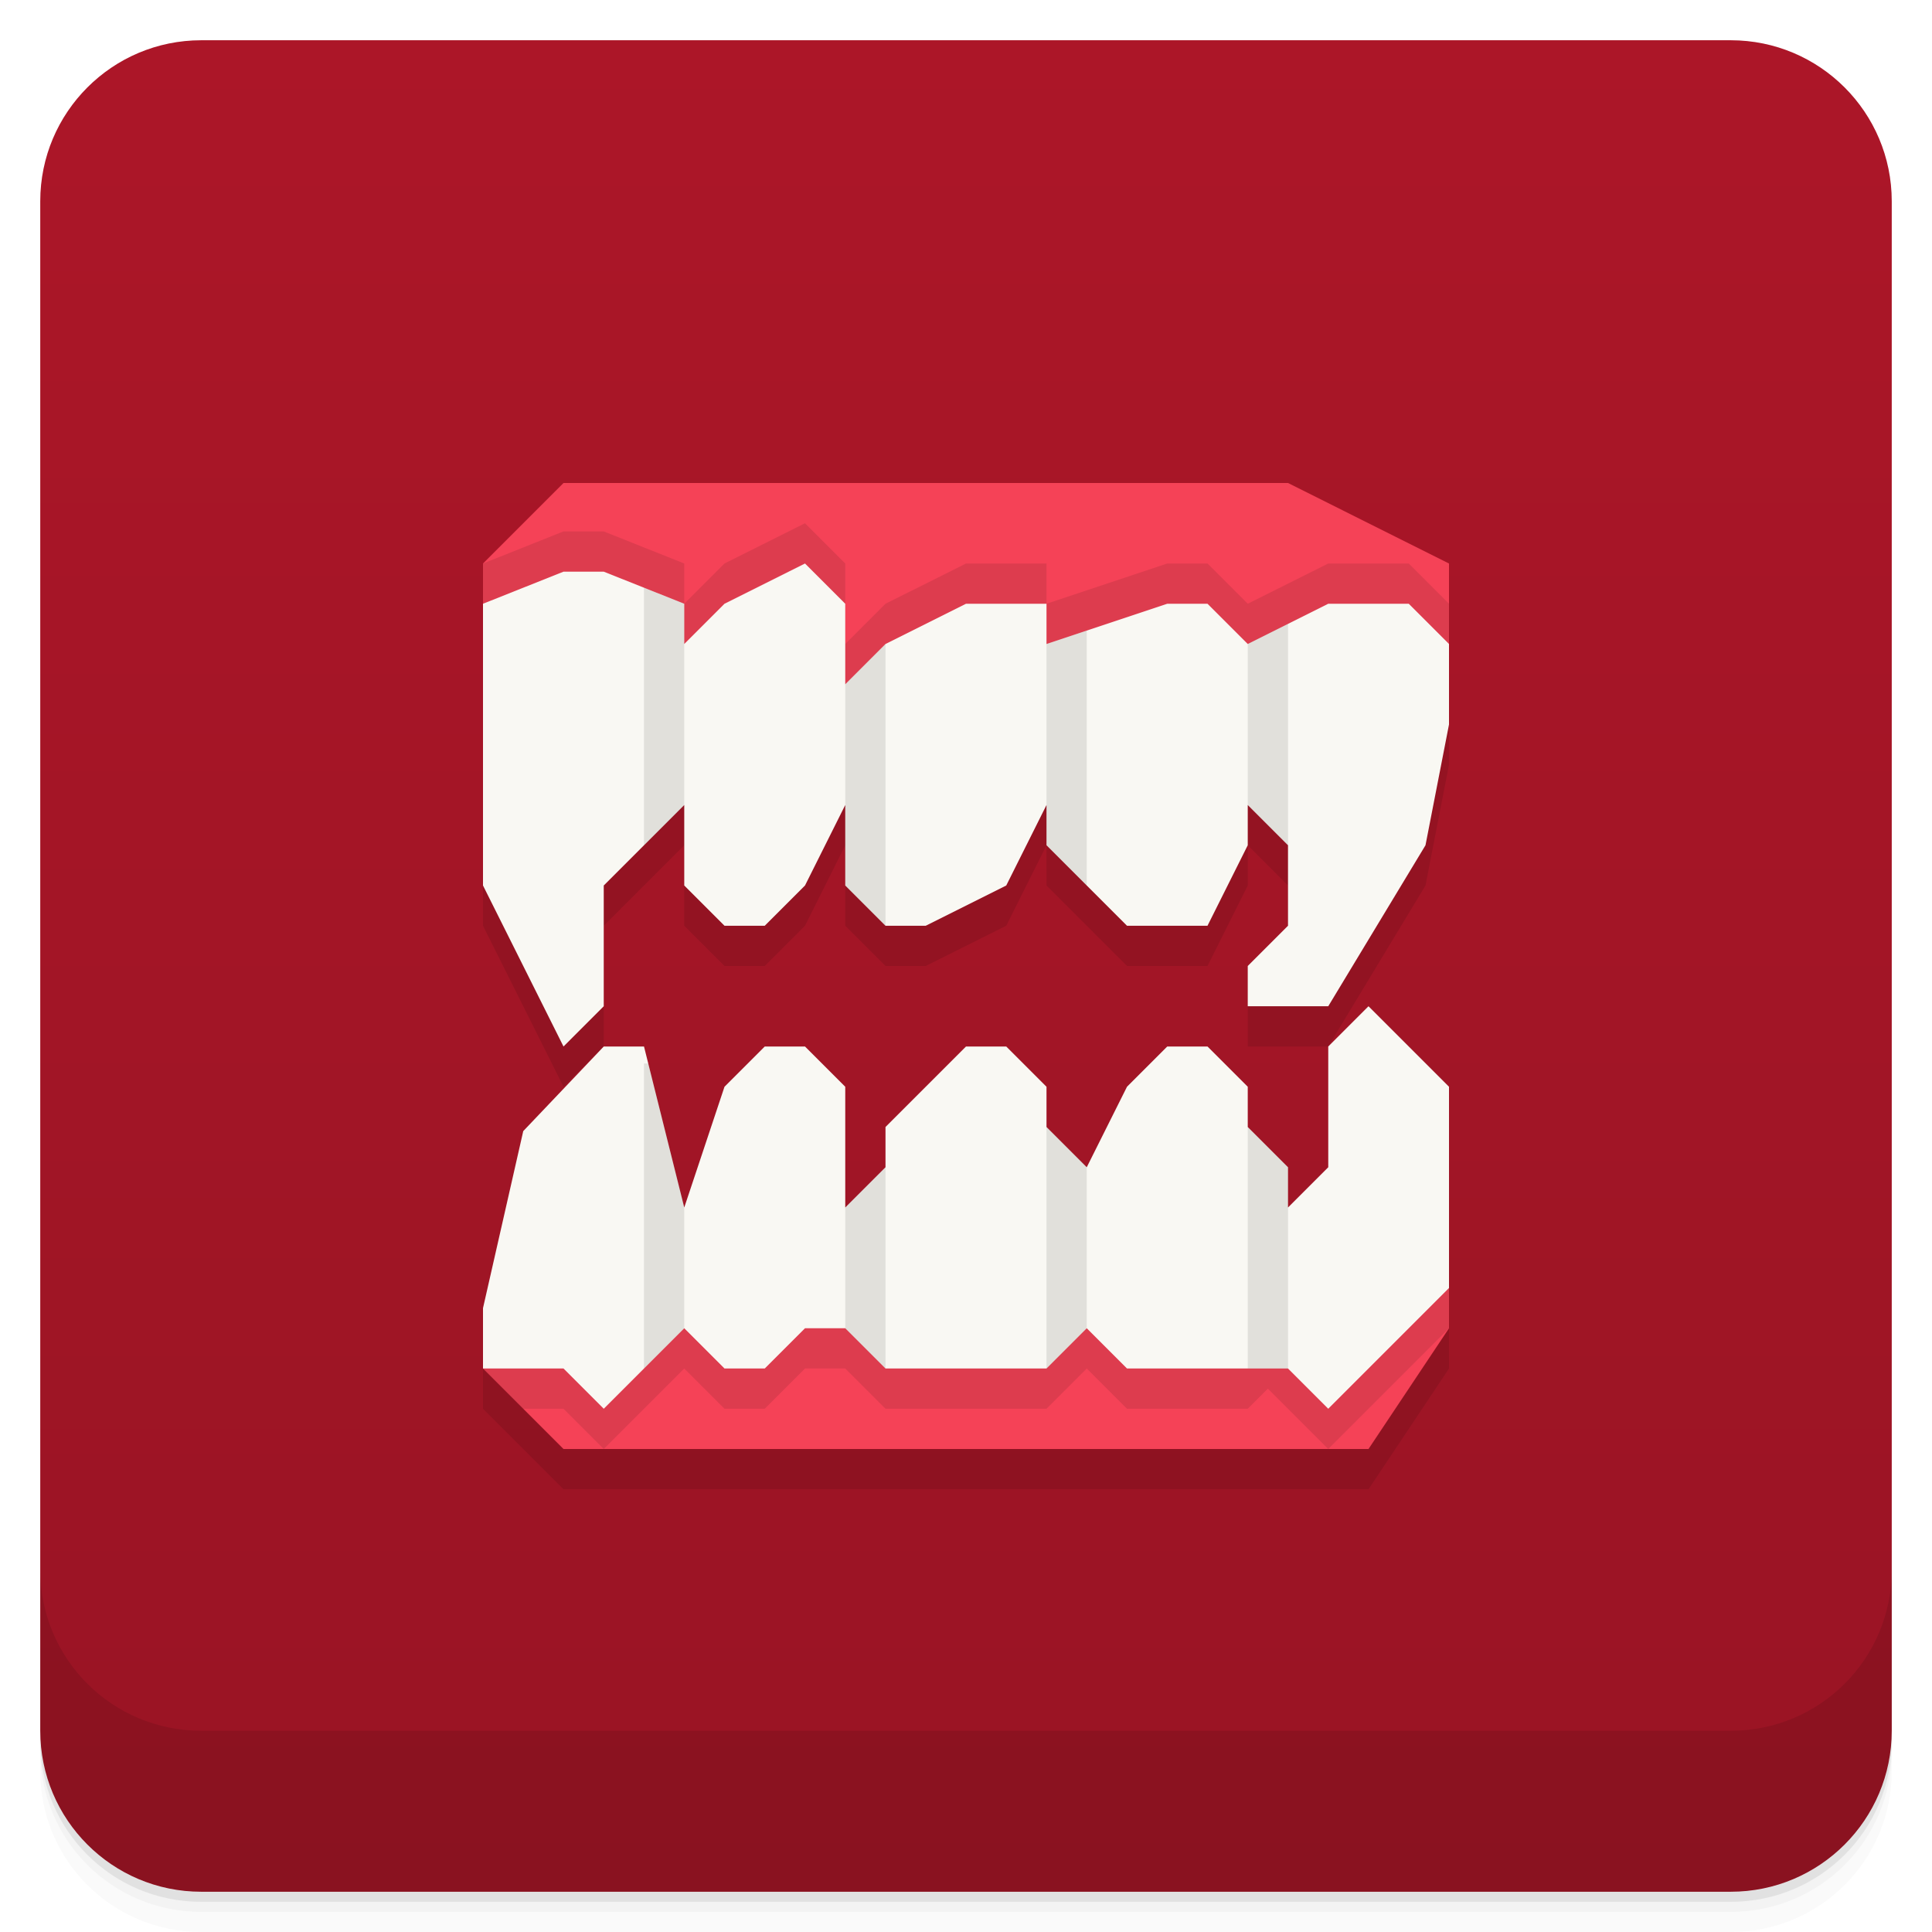
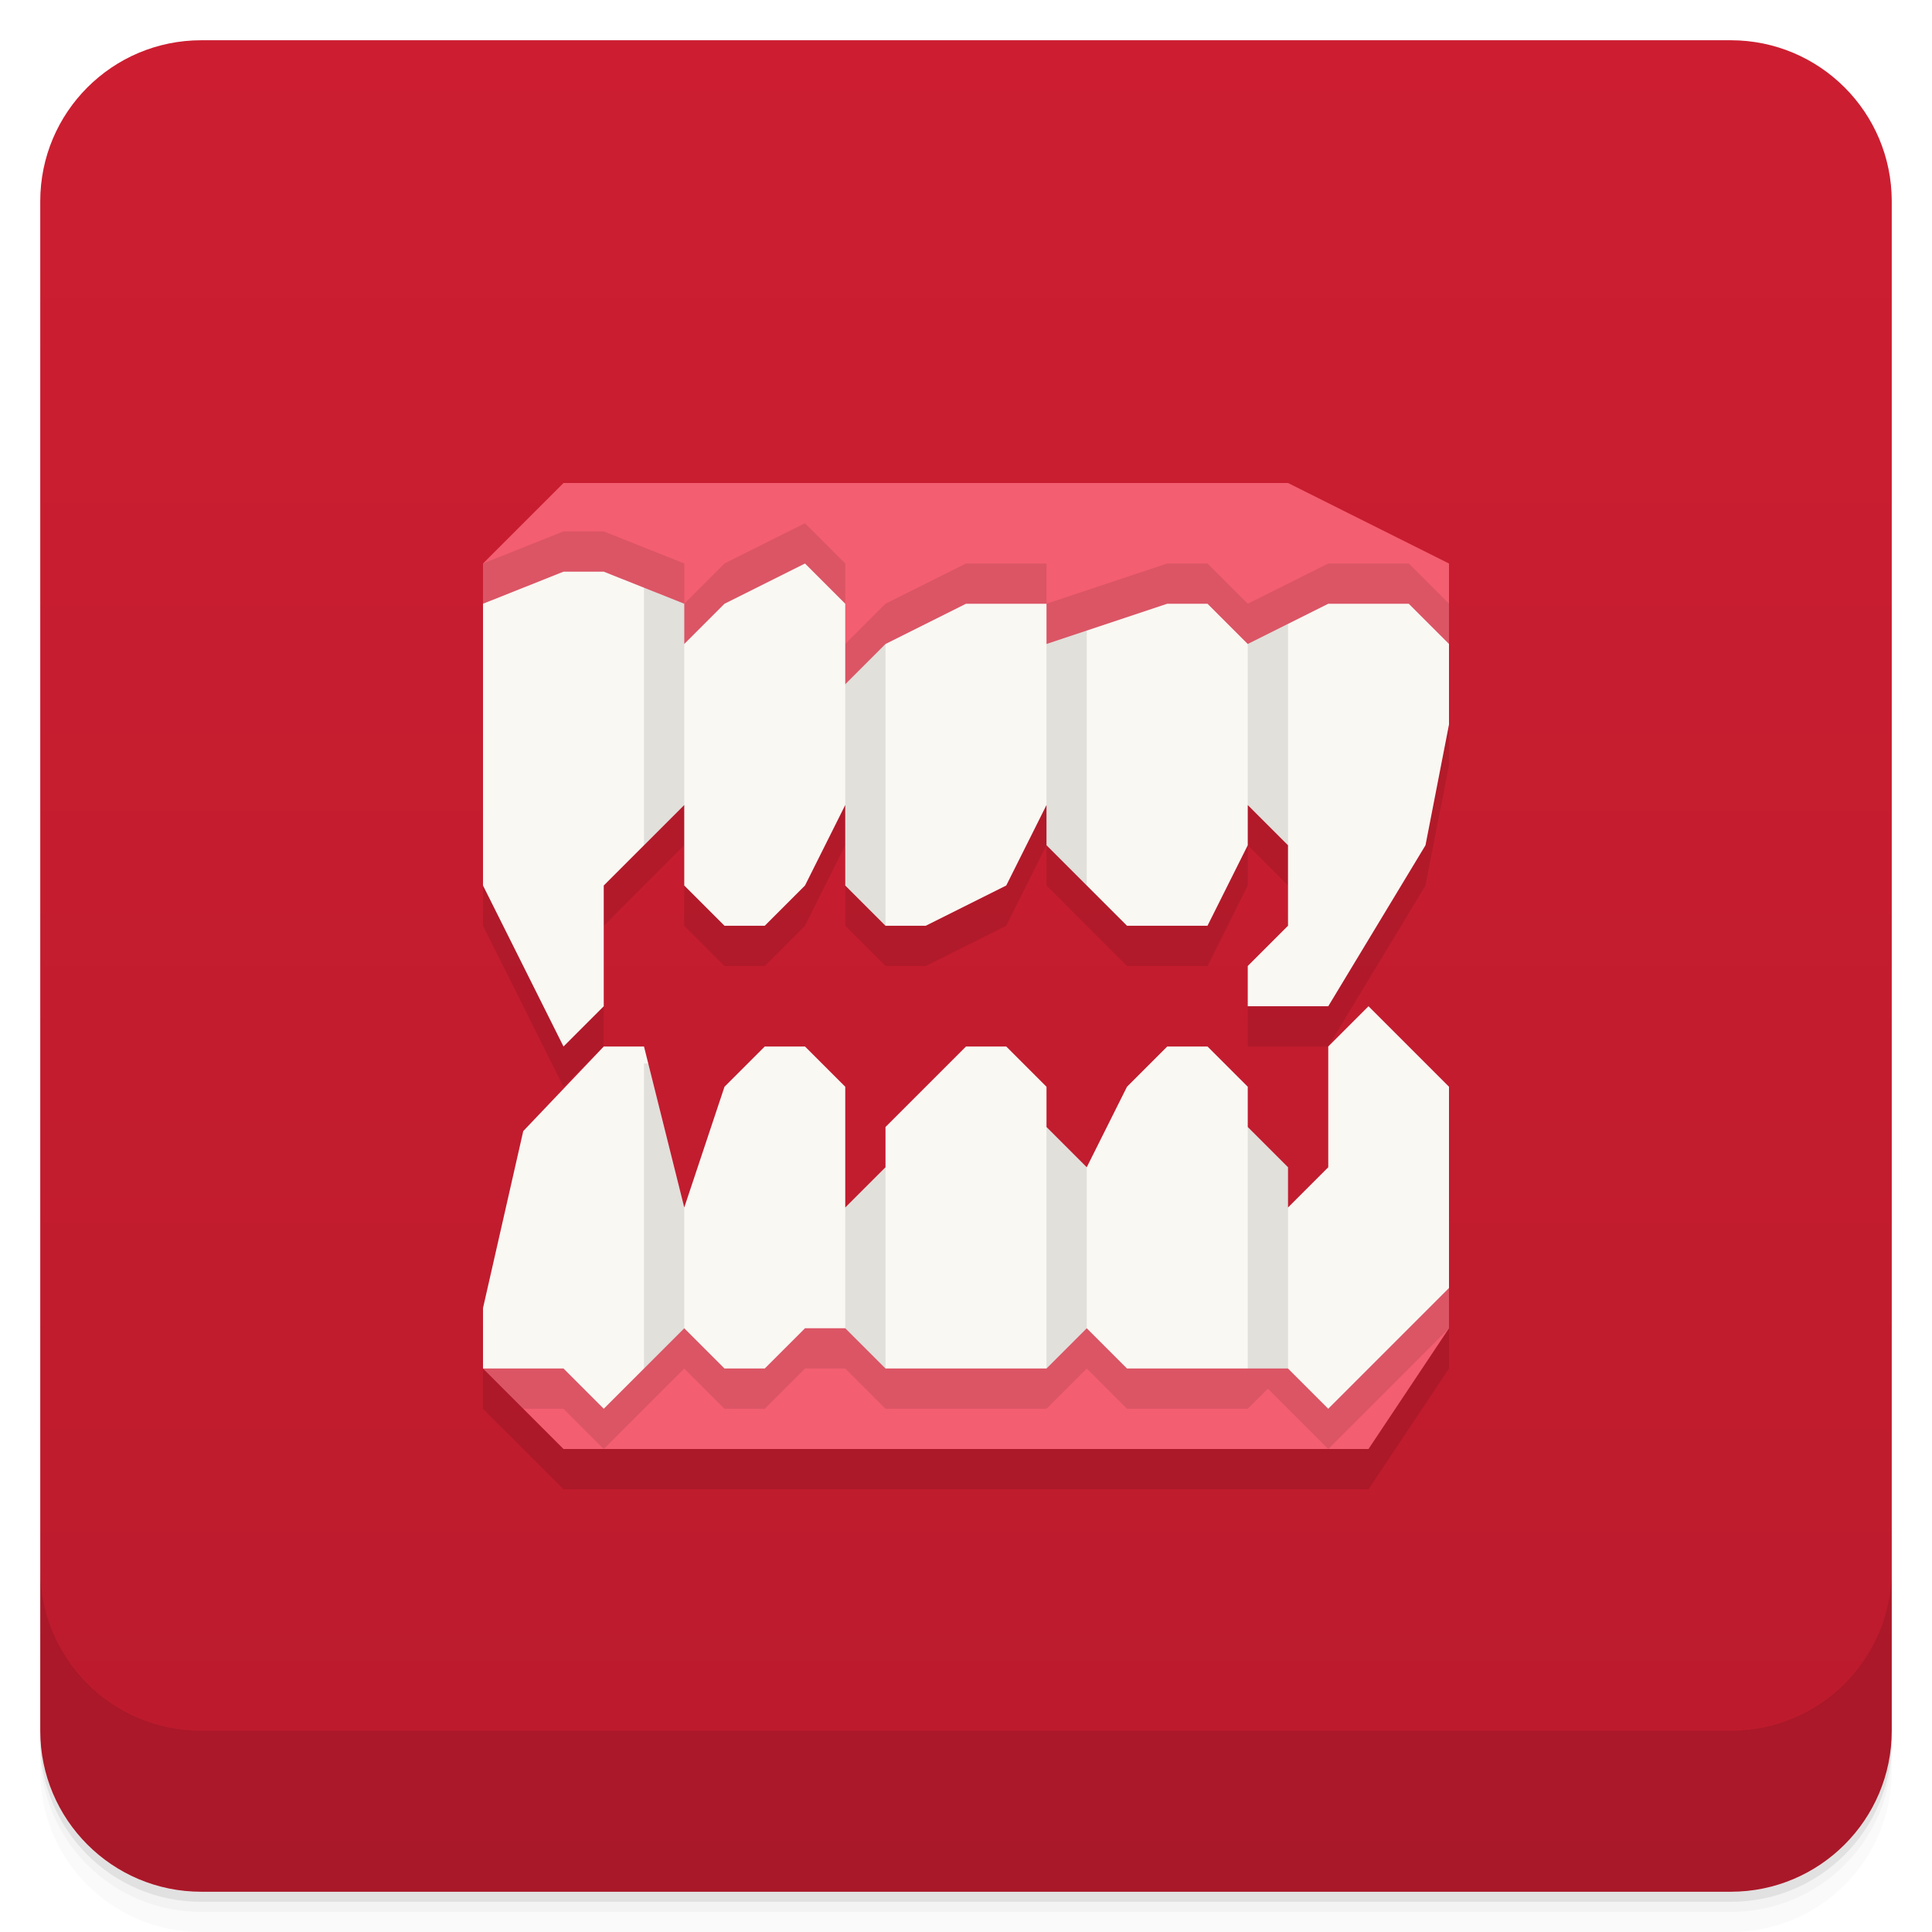
<svg xmlns="http://www.w3.org/2000/svg" version="1.1" viewBox="0 0 48 48">
  <defs>
    <linearGradient id="bg" x2="0" y1="1" y2="47" gradientUnits="userSpaceOnUse">
-       <stop style="stop-color:#ac1628" offset="0" />
-       <stop style="stop-color:#991424" offset="1" />
+       <stop style="stop-color:#cd1e31" offset="0" />
+       <stop style="stop-color:#bb1b2d" offset="1" />
    </linearGradient>
  </defs>
  <path d="m1 43v0.25c0 2.216 1.784 4 4 4h38c2.216 0 4-1.784 4-4v-0.25c0 2.216-1.784 4-4 4h-38c-2.216 0-4-1.784-4-4zm0 0.5v0.5c0 2.216 1.784 4 4 4h38c2.216 0 4-1.784 4-4v-0.5c0 2.216-1.784 4-4 4h-38c-2.216 0-4-1.784-4-4z" style="opacity:.02" />
  <path d="m1 43.25v0.25c0 2.216 1.784 4 4 4h38c2.216 0 4-1.784 4-4v-0.25c0 2.216-1.784 4-4 4h-38c-2.216 0-4-1.784-4-4z" style="opacity:.05" />
  <path d="m1 43v0.25c0 2.216 1.784 4 4 4h38c2.216 0 4-1.784 4-4v-0.25c0 2.216-1.784 4-4 4h-38c-2.216 0-4-1.784-4-4z" style="opacity:.1" />
  <rect x="1" y="1" width="46" height="46" rx="4" style="fill:url(#bg)" />
  <path d="m1 39v4c0 2.216 1.784 4 4 4h38c2.216 0 4-1.784 4-4v-4c0 2.216-1.784 4-4 4h-38c-2.216 0-4-1.784-4-4z" style="opacity:.1" />
  <path d="m12 15v8l2 4 1-1v-3l2-2v2l1 1h1l1-1 1-2v2l1 1h1l2-1 1-2v1l2 2h2l1-2v-1l1 1v2l-1 1v1h2l2.416-4 0.584-3v-4zm0 18.5v1.5l2 2h20l2-3v-3z" style="opacity:.1" />
-   <path d="m14 12-2 2v3h24v-3l-4-2zm22 20-24 1v1l2 2h20l2-3z" style="fill:#f54257" />
-   <path d="m20 13-2 1-1 1v-1l-2-0.797h-1l-2 0.797v3h24v-2l-1-1h-2l-2 1-1-1h-1l-3 1v-1h-2l-2 1-1 1v-2zm16 19-23.885 0.996-0.115 0.504v0.5l1 1h1l1 1 2-2 1 1h1l1-1h1l1 1h4l1-1 1 1h3l0.5-0.5 1.5 1.5 3-3z" style="opacity:.1" />
+   <path d="m14 12-2 2v3h24v-3l-4-2zm22 20-24 1v1l2 2h20l2-3z" style="fill:#f35e70" />
+   <path d="m20 13-2 1-1 1v-1l-2-0.797h-1l-2 0.797v3h24v-2l-1-1h-2l-2 1-1-1h-1l-3 1v-1h-2l-2 1-1 1v-2zm16 19h-23l-1 2 1 1h1l1 1 2-2 1 1h1l1-1h1l1 1h4l1-1 1 1h3l0.5-0.5 1.5 1.5 3-3z" style="opacity:.1" />
  <path d="m20 14-2 1-1 1v-1l-2-0.797h-1l-2 0.797v7l2 4 1-1v-3l2-2v2l1 1h1l1-1 1-2v2l1 1h1l2-1 1-2v1l2 2h2l1-2v-1l1 1v2l-1 1v1h2l2.416-4 0.584-3v-2l-1-1h-2l-2 1-1-1h-1l-3 1v-1h-2l-2 1-1 1v-2zm14 11-1 1v3l-1 1v-1l-1-1v-1l-1-1h-1l-1 1-1 2-1-1v-1l-1-1h-1l-2 2v1l-1 1v-3l-1-1h-1l-1 1-1 3-1-4h-1l-2 2.102-1 4.398v1.5h2l1 1 2-2 1 1h1l1-1h1l1 1h4l1-1 1 1h4l1 1 3-3v-5z" style="fill:#f9f8f3" />
  <path d="m16 14.602v6.398l1-1v-5zm16 0.898-1 0.5v4l1 1zm-5 0.166-1 0.334v5l1 1zm-5 0.334-1 1v5l1 1zm-6 10.422v7.578l1-1v-3l-0.895-3.578zm10 1.578v6l1-1v-4zm5 0v6h1v-5zm-9 1-1 1v3l1 1z" style="opacity:.1" />
</svg>
